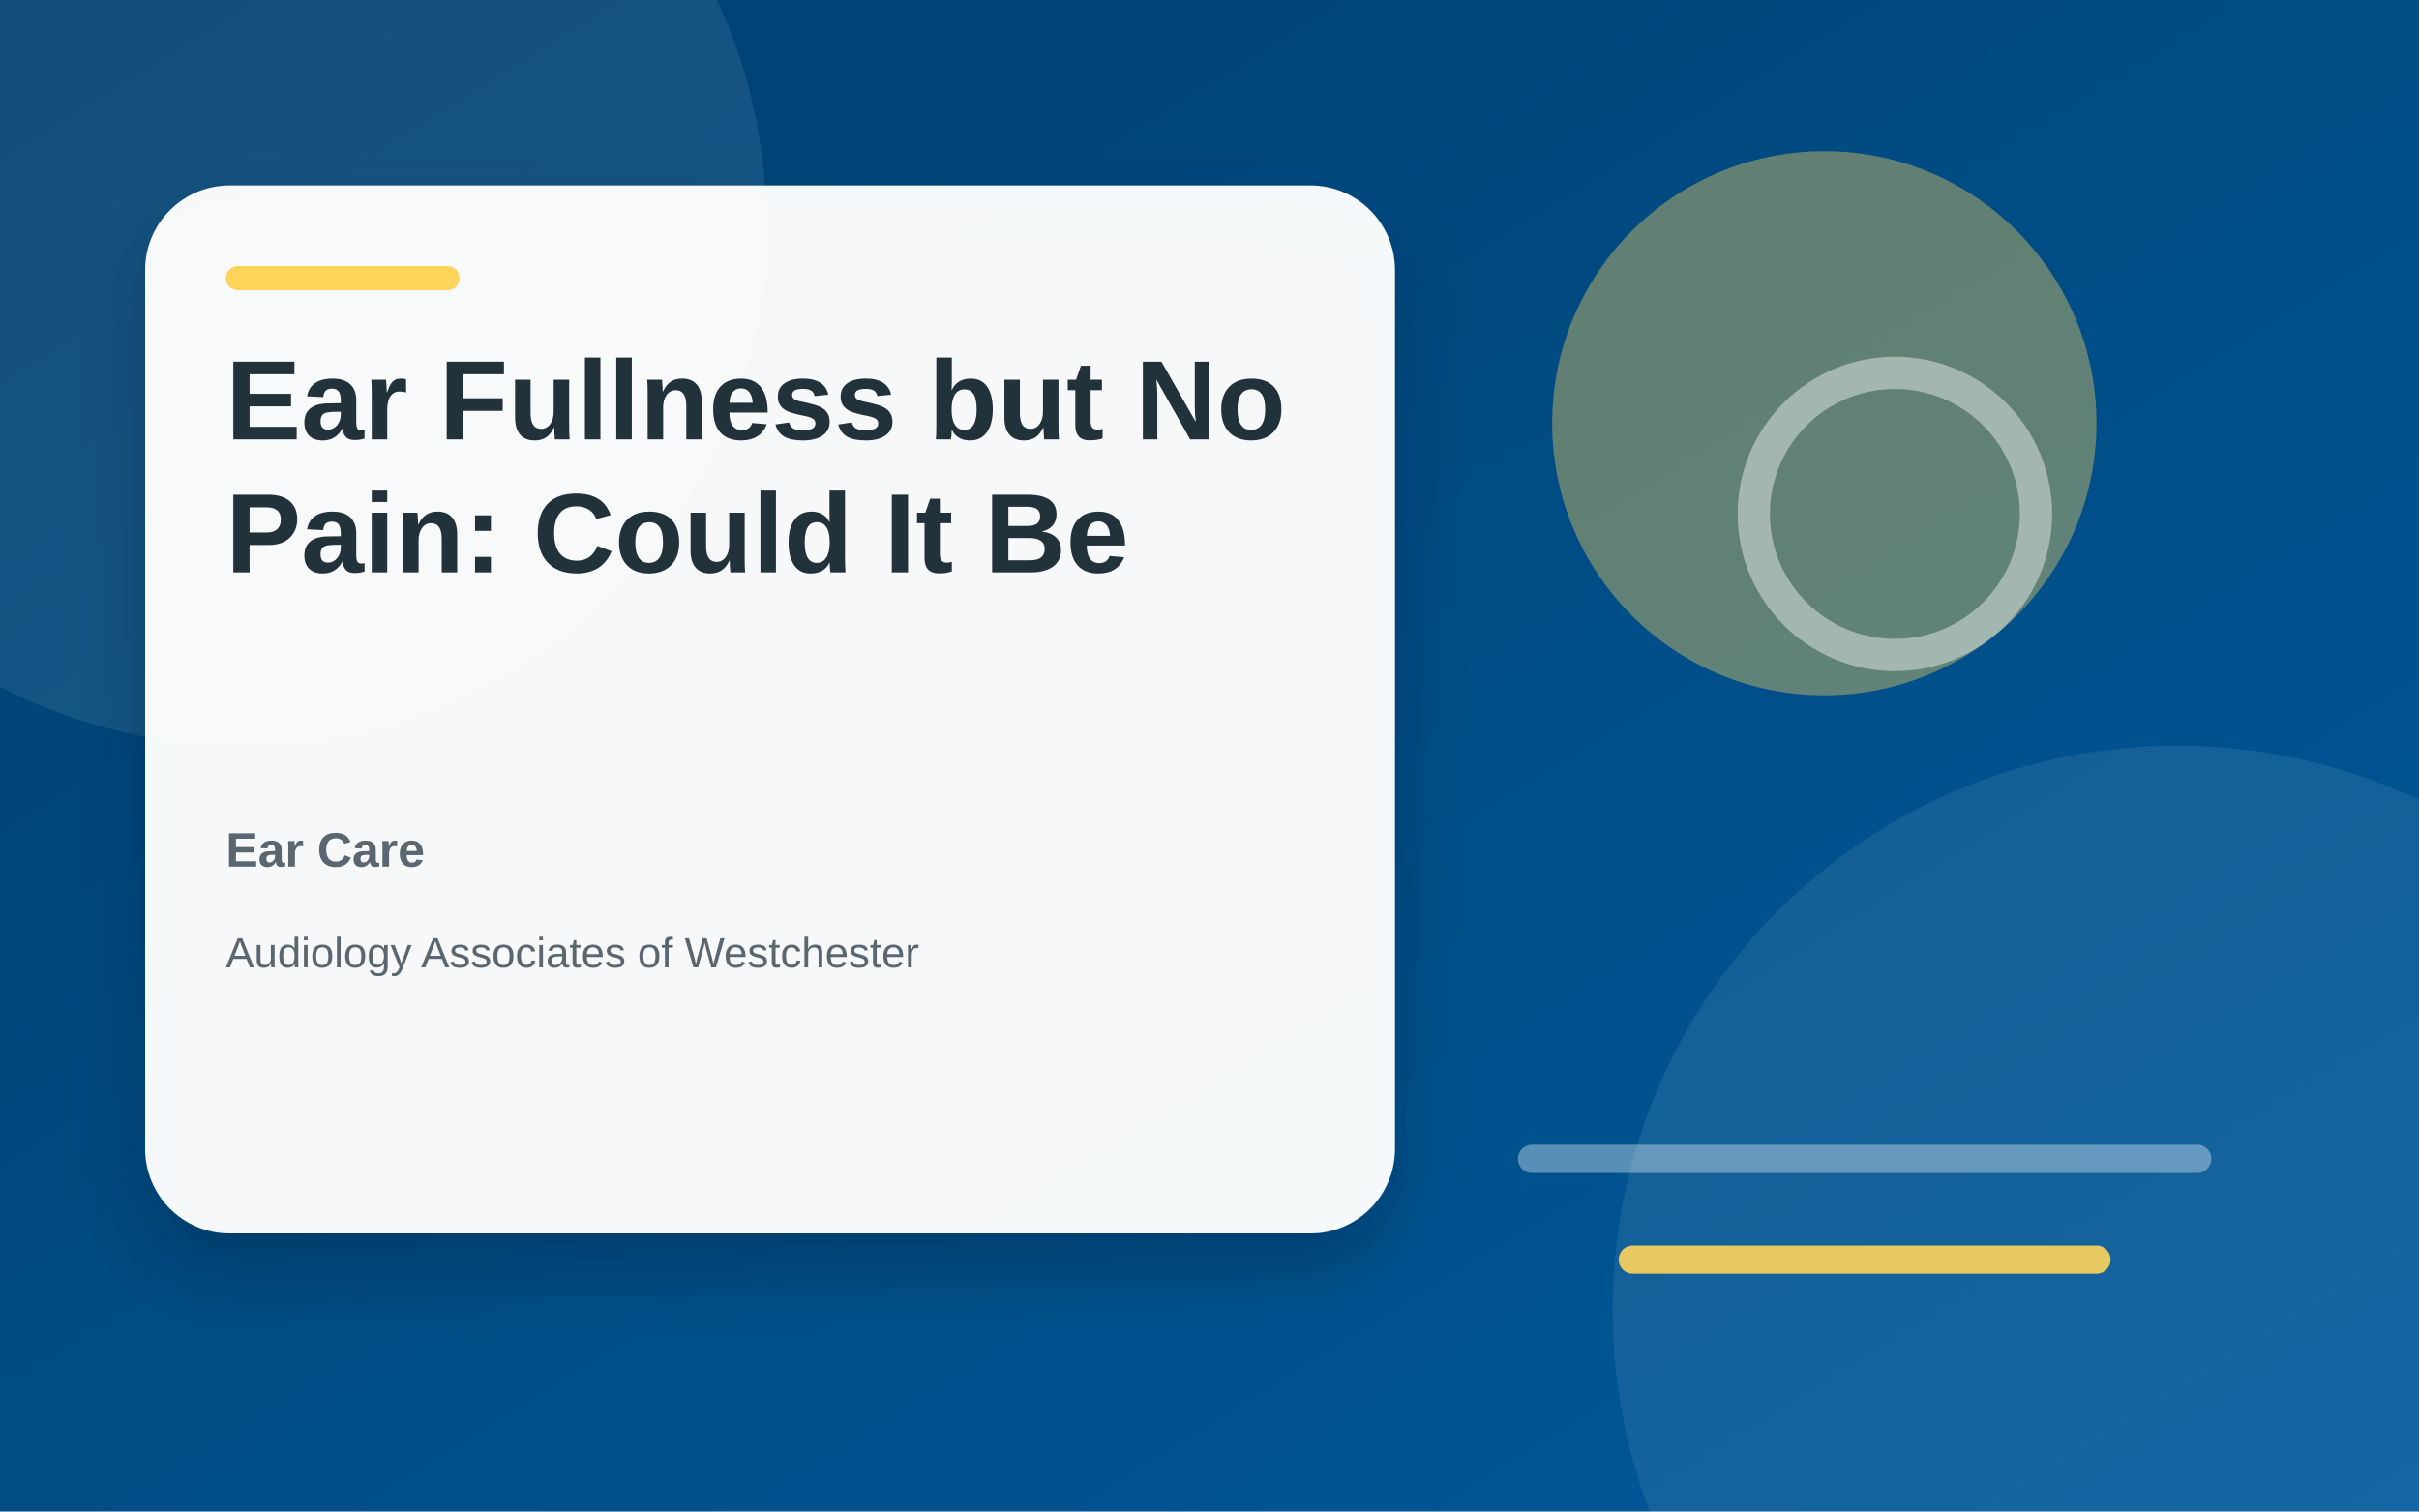
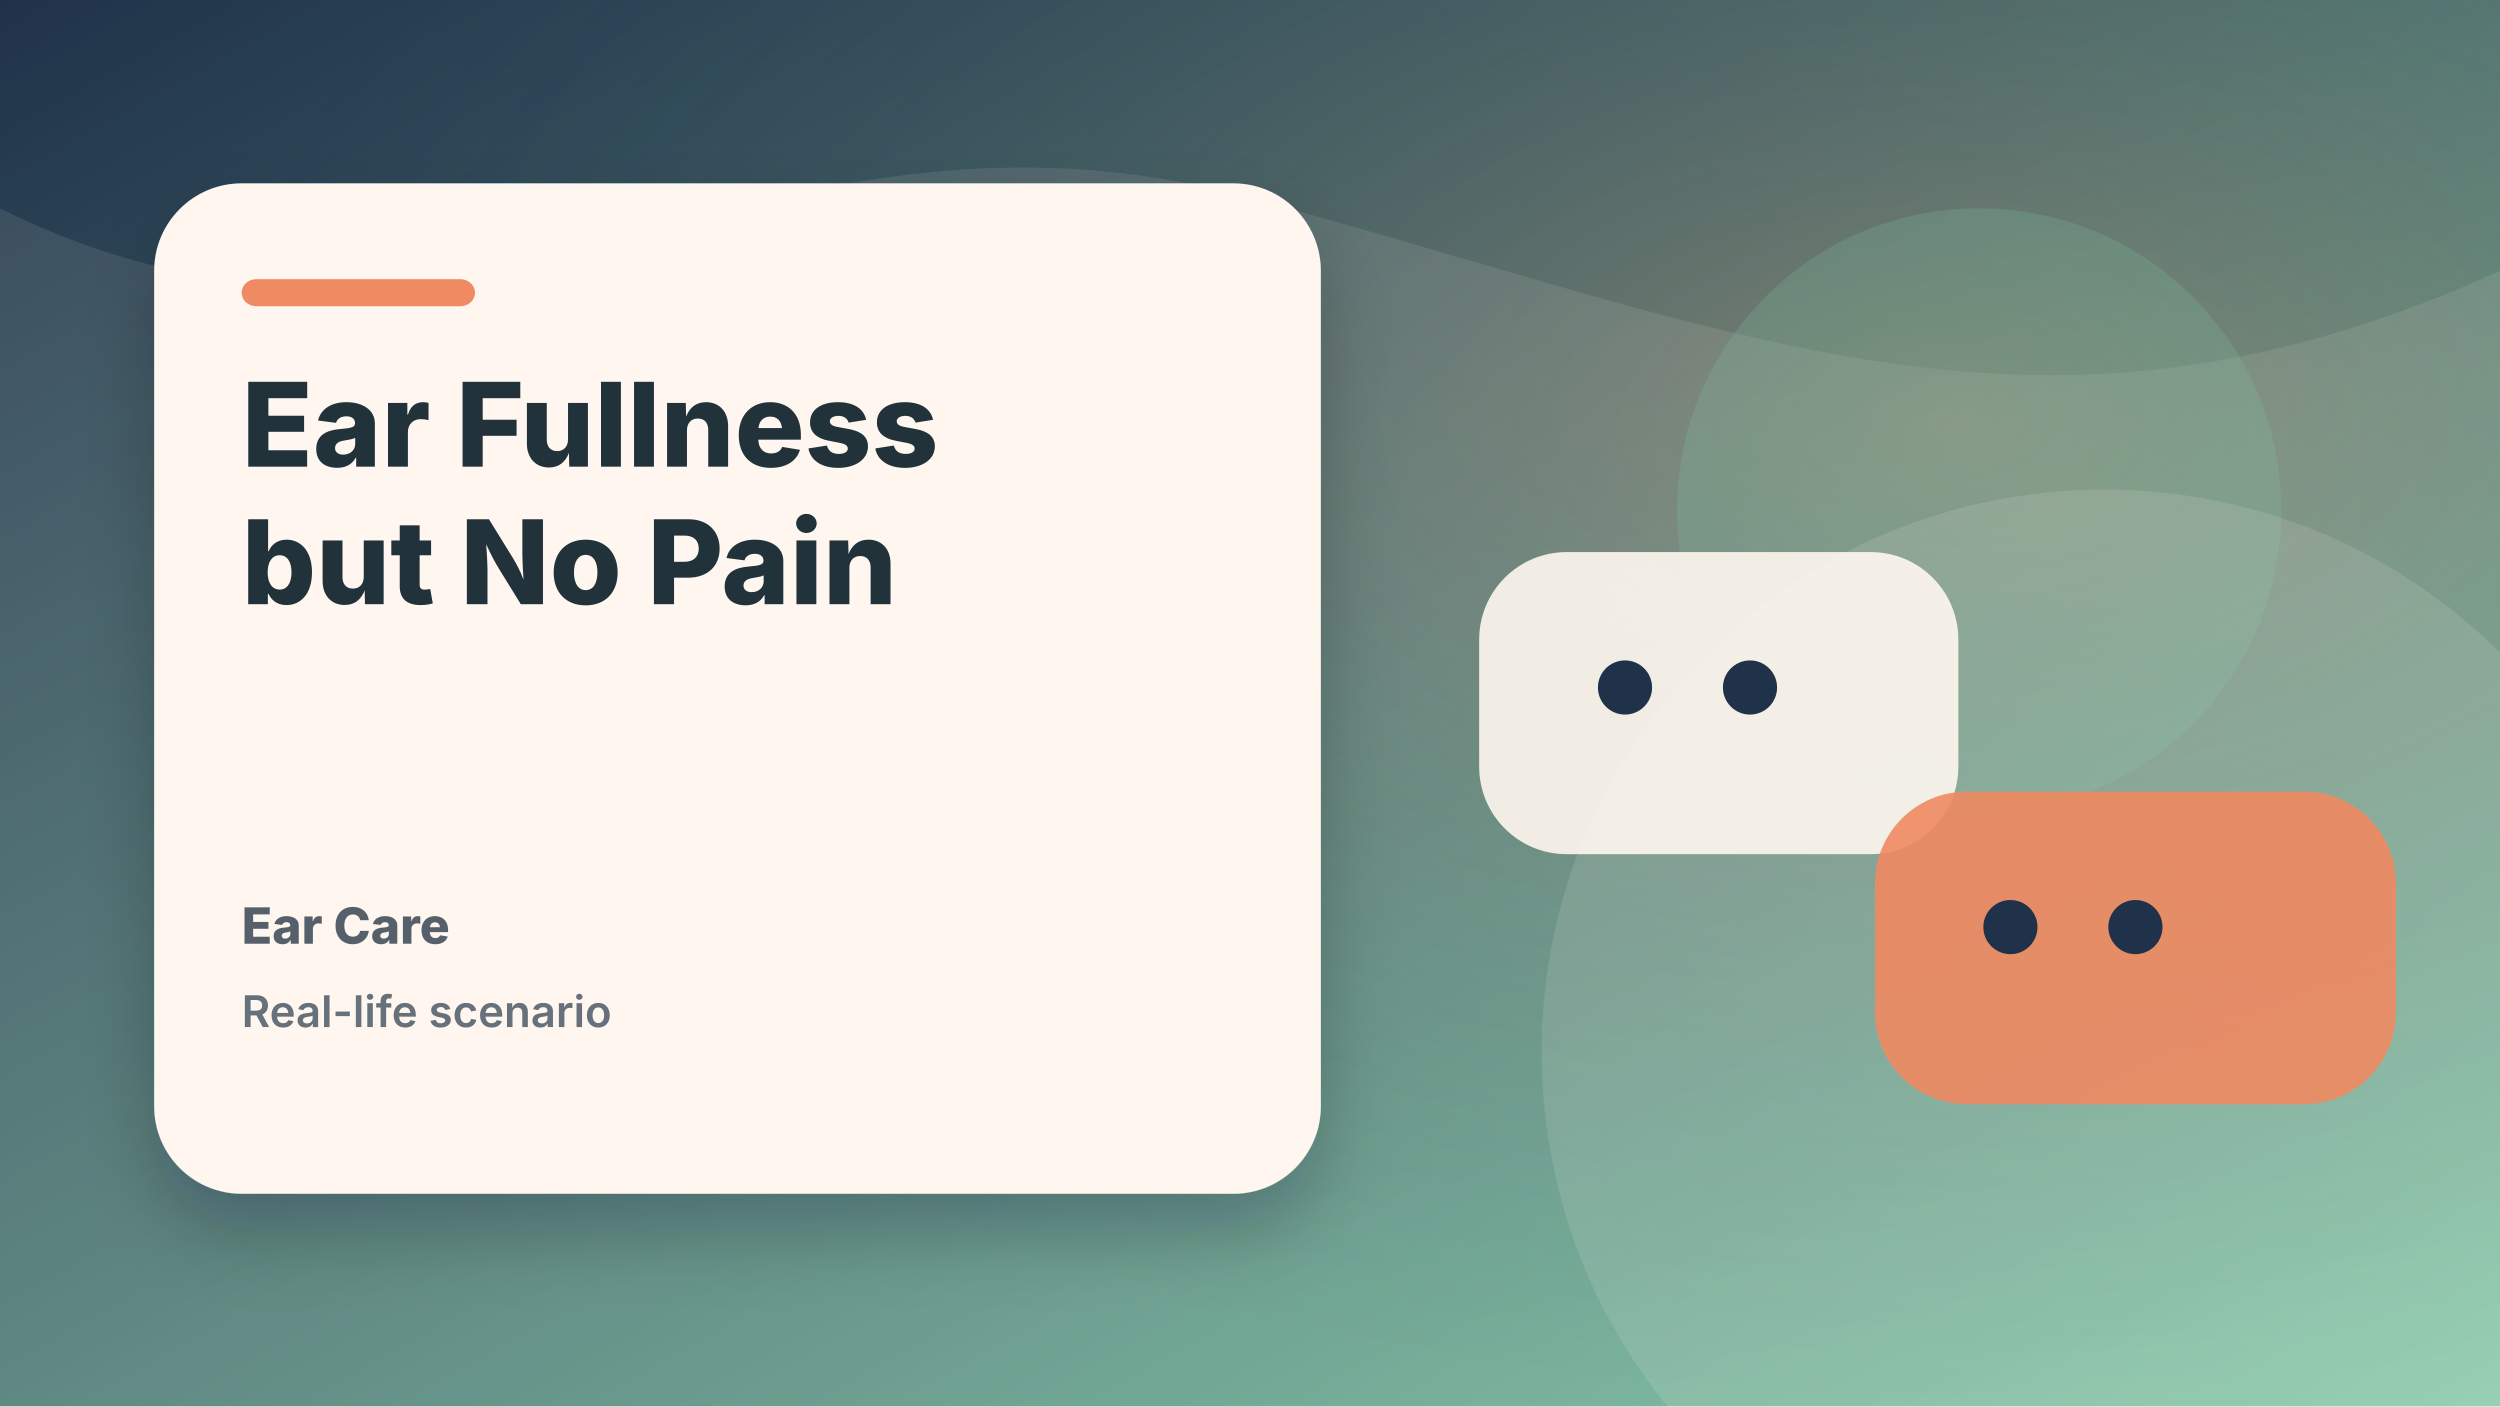
- <svg xmlns="http://www.w3.org/2000/svg" width="1200" height="750" viewBox="0 0 1200 750">
+ <svg xmlns="http://www.w3.org/2000/svg" width="1200" height="675" viewBox="0 0 1200 675" role="img" aria-labelledby="title desc">
  <defs>
-     <linearGradient id="g" x1="0" y1="0" x2="1" y2="1">
-       <stop offset="0" stop-color="#003f6f" />
-       <stop offset="1" stop-color="#005a9c" />
+     <linearGradient id="bg" x1="0" x2="1" y1="0" y2="1">
+       <stop offset="0" stop-color="#20324a" />
+       <stop offset="1" stop-color="#7cc6a4" />
    </linearGradient>
-     <filter id="s">
-       <feDropShadow dx="0" dy="18" stdDeviation="18" flood-opacity=".22" />
+     <radialGradient id="glow" cx="78%" cy="30%" r="70%">
+       <stop offset="0" stop-color="#f08a62" stop-opacity=".28" />
+       <stop offset="1" stop-color="#20324a" stop-opacity="0" />
+     </radialGradient>
+     <filter id="shadow" x="-20%" y="-20%" width="140%" height="140%">
+       <feDropShadow dx="0" dy="18" stdDeviation="18" flood-color="#001927" flood-opacity=".24" />
    </filter>
  </defs>
-   <rect width="1200" height="750" fill="url(#g)" />
-   <circle cx="120" cy="110" r="260" fill="#fff" opacity=".08" />
-   <circle cx="1080" cy="650" r="280" fill="#fff" opacity=".08" />
-   <g filter="url(#s)">
-     <rect x="72" y="92" width="620" height="520" rx="42" fill="#fff" opacity=".96" />
-     <rect x="112" y="132" width="116" height="12" rx="6" fill="#ffd45a" />
-     <text x="112" y="218" font-family="Arial,Helvetica,sans-serif" font-size="56" font-weight="800" fill="#24313a">
-       <tspan x="112">Ear Fullness but No</tspan>
-       <tspan x="112" dy="66">Pain: Could It Be</tspan>
+   <rect width="1200" height="675" fill="url(#bg)" />
+   <rect width="1200" height="675" fill="url(#glow)" />
+   <path d="M0 100 C220 210 360 30 600 95 S980 230 1200 130 V675 H0Z" fill="#fff7ef" opacity=".10" />
+   <circle cx="950" cy="245" r="145" fill="#7cc6a4" opacity=".22" />
+   <circle cx="1010" cy="505" r="270" fill="#fff7ef" opacity=".12" />
+   <rect x="710" y="265" width="230" height="145" rx="42" fill="#fff7ef" opacity=".9" />
+   <rect x="900" y="380" width="250" height="150" rx="44" fill="#f08a62" opacity=".9" />
+   <circle cx="780" cy="330" r="13" fill="#20324a" />
+   <circle cx="840" cy="330" r="13" fill="#20324a" />
+   <circle cx="965" cy="445" r="13" fill="#20324a" />
+   <circle cx="1025" cy="445" r="13" fill="#20324a" />
+   <g filter="url(#shadow)">
+     <rect x="74" y="88" width="560" height="485" rx="42" fill="#fff7ef" />
+     <rect x="116" y="134" width="112" height="13" rx="7" fill="#f08a62" />
+     <text x="116" y="224" font-family="Inter, Arial, sans-serif" font-size="56" font-weight="800" fill="#20313b">
+       <tspan x="116" dy="0">Ear Fullness</tspan>
+       <tspan x="116" dy="66">but No Pain</tspan>
    </text>
-     <text x="112" y="430" font-family="Arial,Helvetica,sans-serif" font-size="24" font-weight="700" fill="#5a6670">Ear Care</text>
-     <text x="112" y="480" font-family="Arial,Helvetica,sans-serif" font-size="21" fill="#5a6670">Audiology Associates of Westchester</text>
+     <text x="116" y="453" font-family="Inter, Arial, sans-serif" font-size="24" font-weight="800" fill="#56616b">Ear Care</text>
+     <text x="116" y="493" font-family="Inter, Arial, sans-serif" font-size="21" font-weight="600" fill="#66717b">Real-life scenario</text>
  </g>
-   <g>
-     <circle cx="905" cy="210" r="135" fill="#ffd45a" opacity=".38" />
-     <circle cx="940" cy="255" r="70" fill="none" stroke="#fff" stroke-width="16" opacity=".42" />
-   </g>
-   <path d="M760 575h330" stroke="#fff" stroke-width="14" stroke-linecap="round" opacity=".35" />
-   <path d="M810 625h230" stroke="#ffd45a" stroke-width="14" stroke-linecap="round" opacity=".9" />
</svg>
